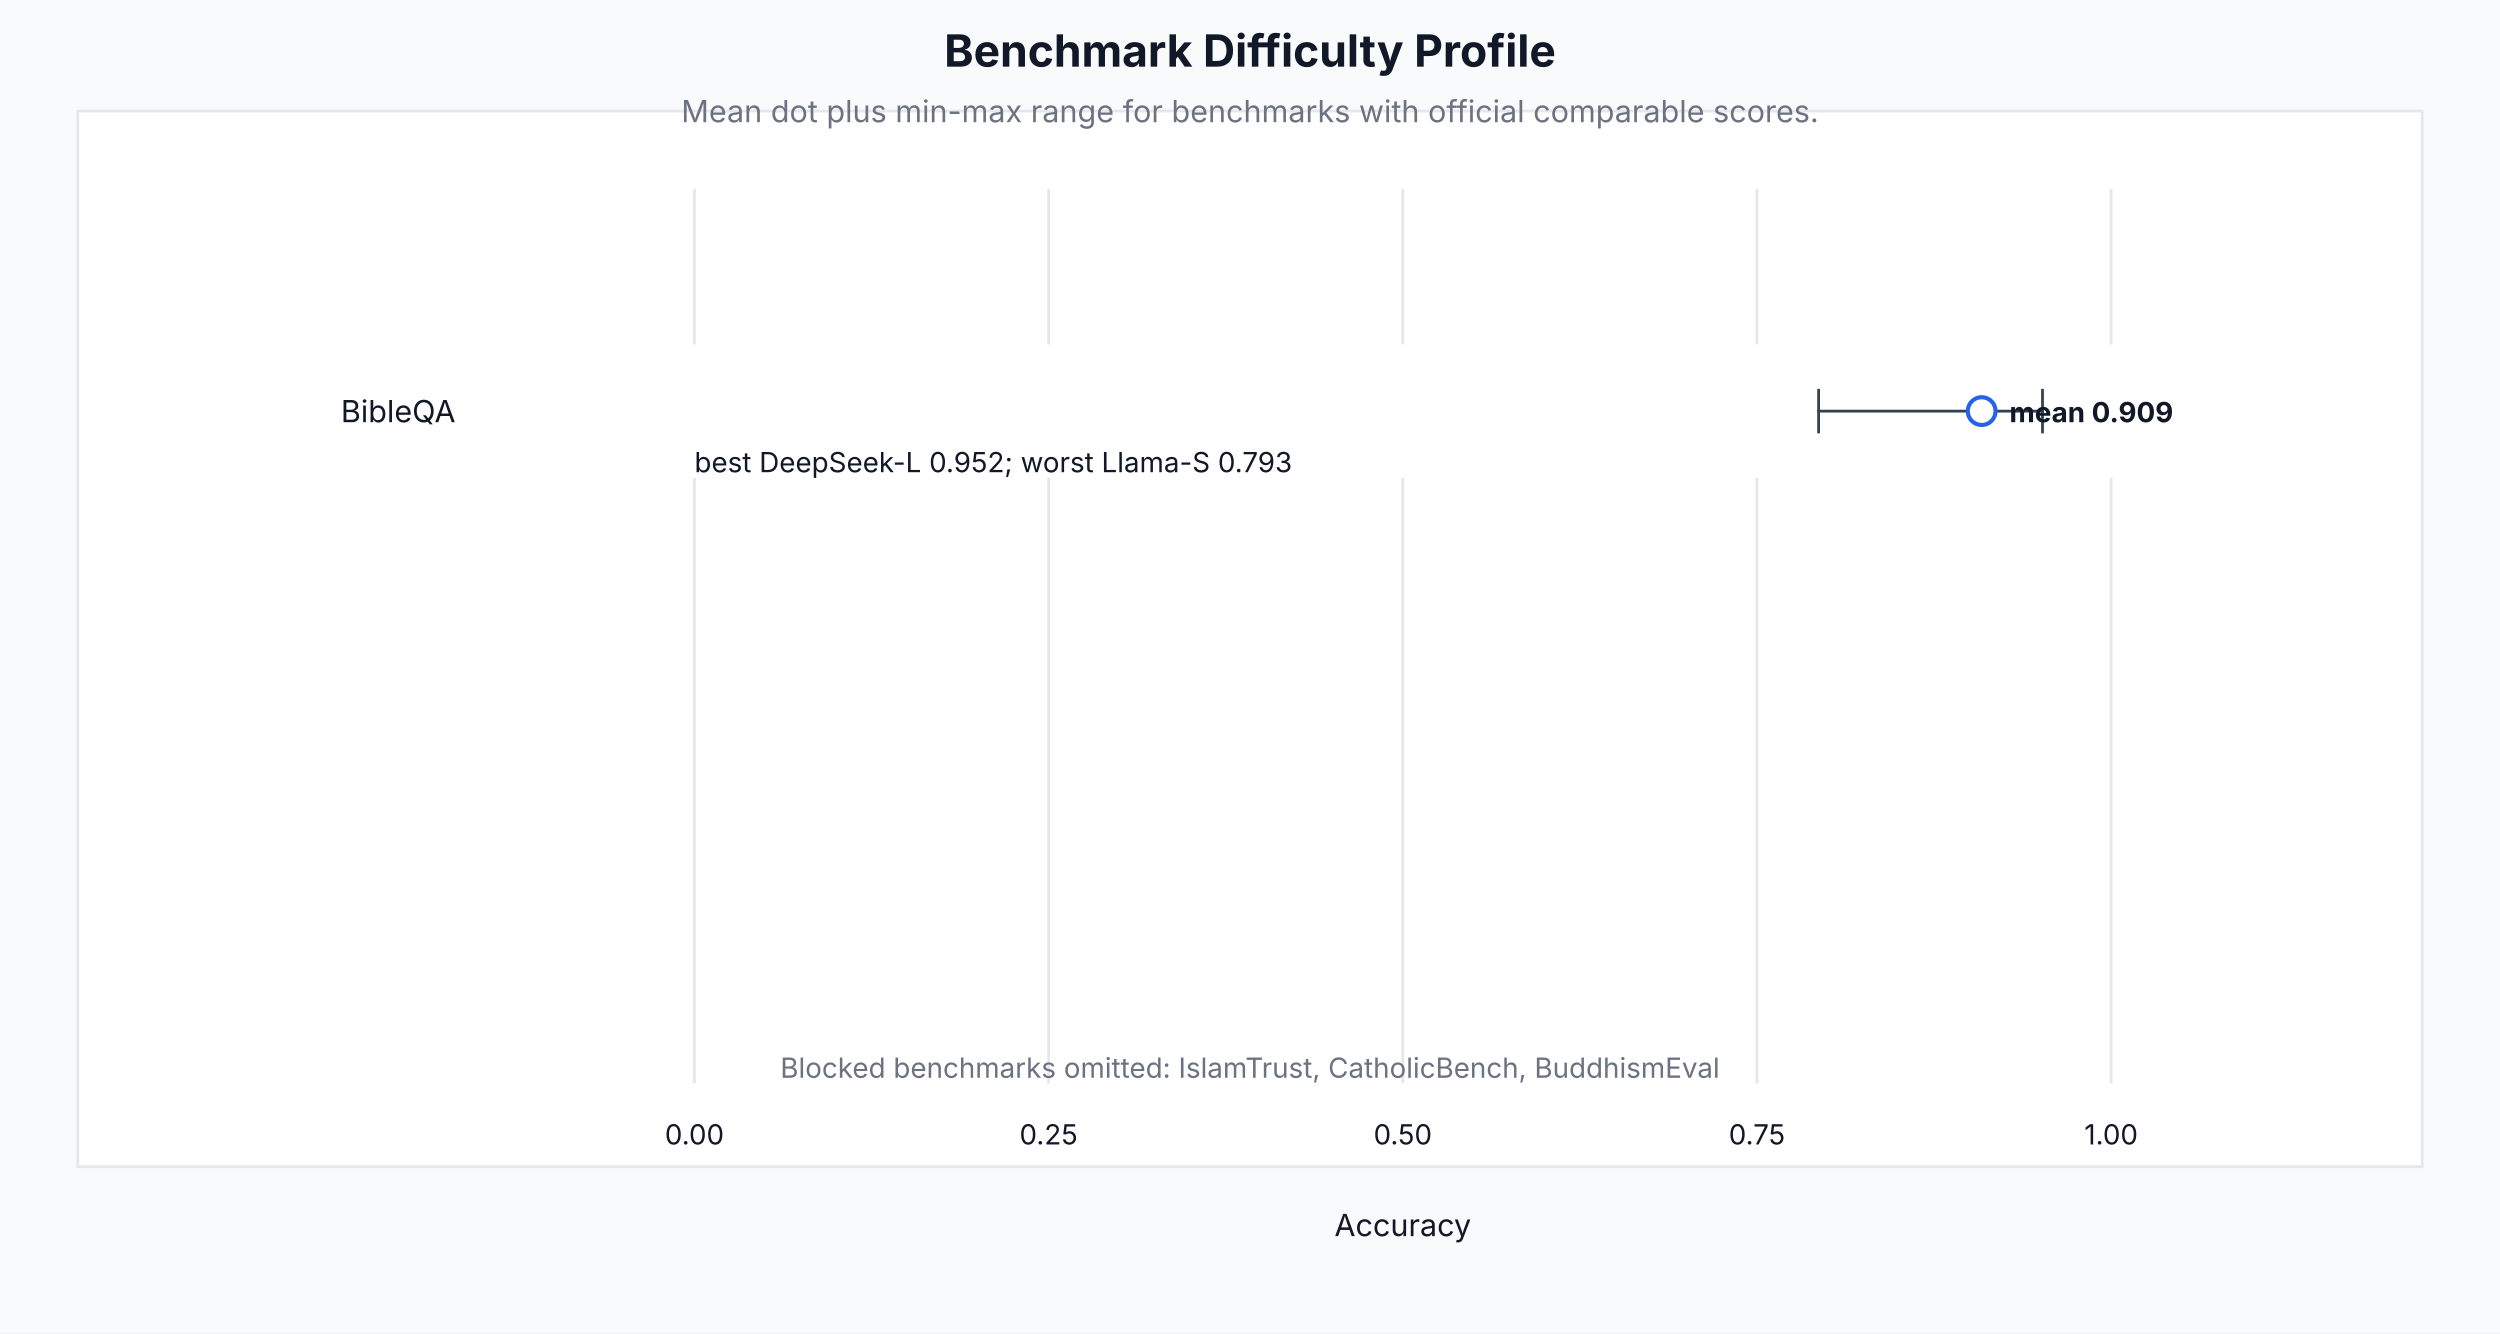
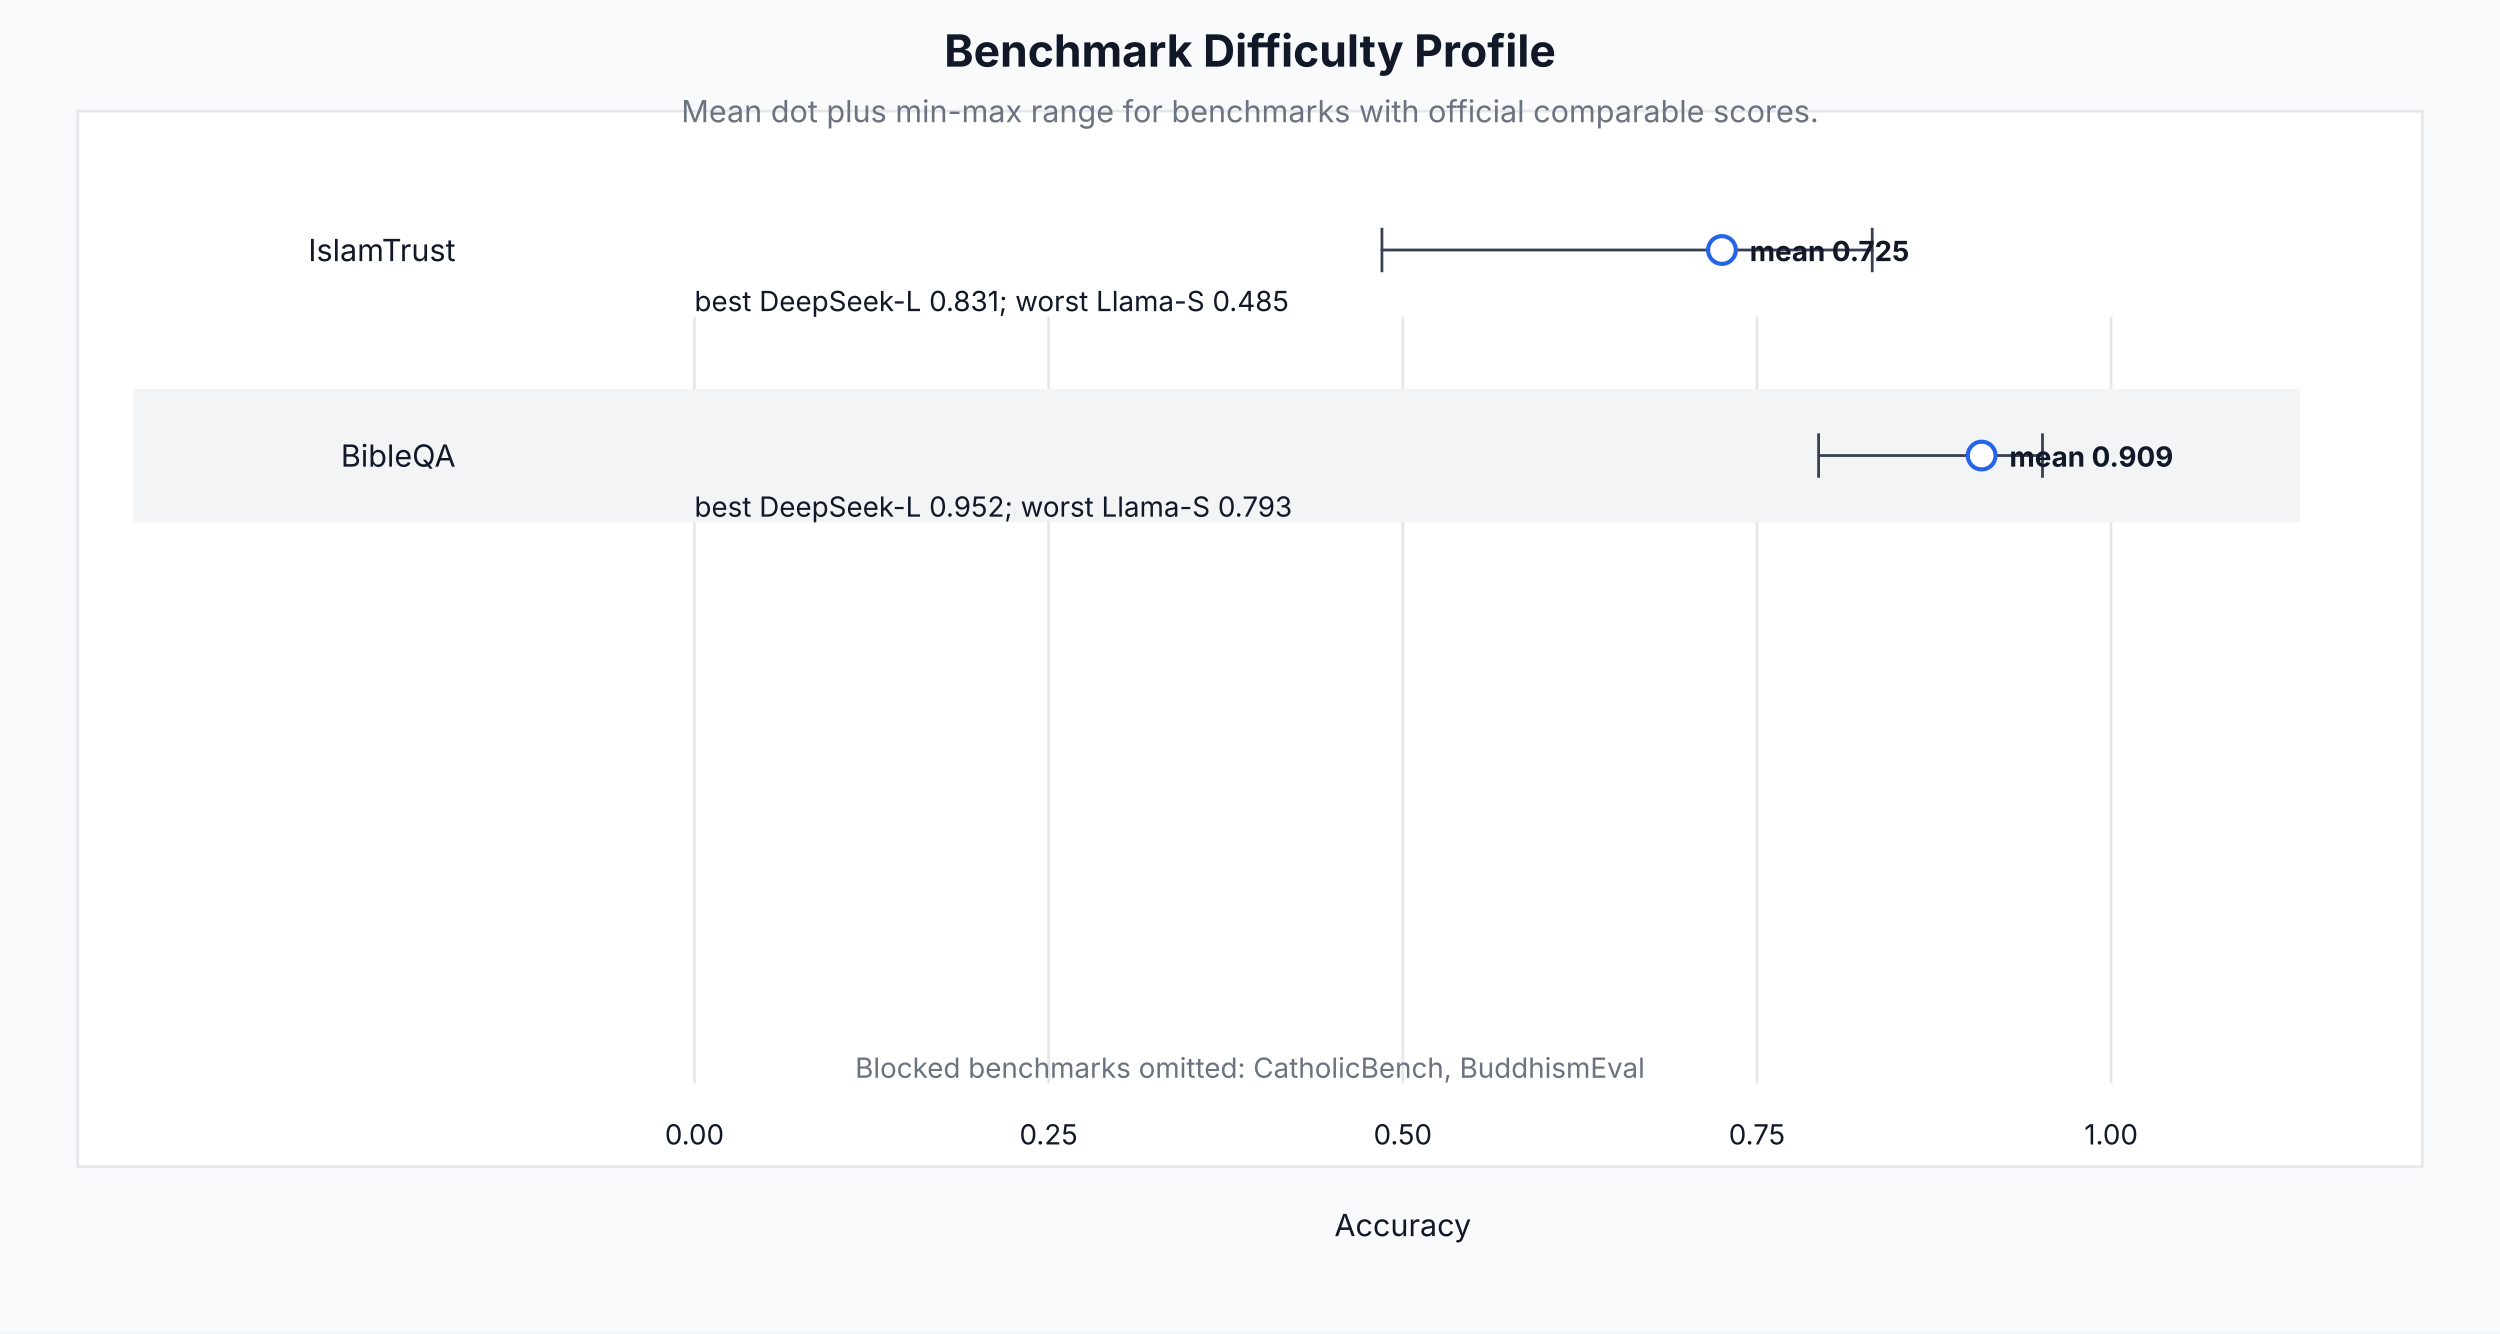
<svg xmlns="http://www.w3.org/2000/svg" viewBox="0 0 900 480" role="img">
  <style>
        text { font-family: system-ui, -apple-system, BlinkMacSystemFont, "Segoe UI", sans-serif; fill: #111827; }
        .title { font-size: 16px; font-weight: 750; }
        .subtitle { font-size: 11px; fill: #6B7280; }
        .axis { font-size: 11px; }
        .small { font-size: 10px; }
        .tiny { font-size: 8.5px; }
        .value { font-size: 10px; font-weight: 650; }
        .cell-label { font-size: 10px; font-weight: 750; fill: #ffffff; }
        .muted { font-size: 10px; fill: #6B7280; }
        .grid { stroke: #E5E7EB; stroke-width: 1; }
        .axis-line { stroke: #374151; stroke-width: 1; }
        .outline { stroke: #ffffff; stroke-width: 1; }
        .panel { stroke: #E5E7EB; stroke-width: 1; }
    </style>
  <rect x="0" y="0" width="900" height="480" fill="#F8FAFC" />
  <rect x="28.0" y="40.0" width="844.0" height="380.0" fill="#FFFFFF" class="panel" />
  <text x="450.0" y="24.0" class="title" text-anchor="middle">Benchmark Difficulty Profile</text>
  <text x="450.0" y="44.0" class="subtitle" text-anchor="middle">Mean dot plus min-max range for benchmarks with official comparable scores.</text>
  <line x1="250.0" y1="68.0" x2="250.0" y2="390.0" class="grid" />
  <text x="250.0" y="412.0" class="small" text-anchor="middle">0.00</text>
  <line x1="377.5" y1="68.0" x2="377.5" y2="390.0" class="grid" />
  <text x="377.5" y="412.0" class="small" text-anchor="middle">0.25</text>
  <line x1="505.0" y1="68.0" x2="505.0" y2="390.0" class="grid" />
  <text x="505.0" y="412.0" class="small" text-anchor="middle">0.50</text>
  <line x1="632.5" y1="68.0" x2="632.5" y2="390.0" class="grid" />
  <text x="632.5" y="412.0" class="small" text-anchor="middle">0.75</text>
  <line x1="760.0" y1="68.0" x2="760.0" y2="390.0" class="grid" />
  <text x="760.0" y="412.0" class="small" text-anchor="middle">1.00</text>
  <text x="505.0" y="445.0" class="axis" text-anchor="middle">Accuracy</text>
-   <rect x="48.0" y="124.0" width="780.0" height="48.0" fill="#FFFFFF" />
-   <text x="164.0" y="152.0" class="axis" text-anchor="end">BibleQA</text>
-   <line x1="654.7" y1="148.0" x2="735.3" y2="148.0" class="axis-line" stroke="#2563EB" stroke-width="4" stroke-linecap="round" />
-   <line x1="654.7" y1="140.0" x2="654.7" y2="156.0" class="axis-line" />
-   <line x1="735.3" y1="140.0" x2="735.3" y2="156.0" class="axis-line" />
-   <circle cx="713.4" cy="148.0" r="5.0" fill="#FFFFFF" stroke="#2563EB" stroke-width="1.5" />
-   <text x="723.4" y="152.0" class="value" text-anchor="start">mean 0.909</text>
-   <text x="250.0" y="170.0" class="small" text-anchor="start">best DeepSeek-L 0.952; worst Llama-S 0.793</text>
-   <text x="450.0" y="388.0" class="muted" text-anchor="middle">Blocked benchmarks omitted: IslamTrust, CatholicBench, BuddhismEval</text>
+   <rect x="48.0" y="66.0" width="780.0" height="48.0" fill="#FFFFFF" />
+   <text x="164.0" y="94.0" class="axis" text-anchor="end">IslamTrust</text>
+   <line x1="497.5" y1="90.0" x2="674.0" y2="90.0" class="axis-line" stroke="#2563EB" stroke-width="4" stroke-linecap="round" />
+   <line x1="497.5" y1="82.0" x2="497.5" y2="98.0" class="axis-line" />
+   <line x1="674.0" y1="82.0" x2="674.0" y2="98.0" class="axis-line" />
+   <circle cx="619.9" cy="90.0" r="5.0" fill="#FFFFFF" stroke="#2563EB" stroke-width="1.5" />
+   <text x="629.9" y="94.0" class="value" text-anchor="start">mean 0.725</text>
+   <text x="250.0" y="112.0" class="small" text-anchor="start">best DeepSeek-L 0.831; worst Llama-S 0.485</text>
+   <rect x="48.0" y="140.0" width="780.0" height="48.0" fill="#F3F4F6" />
+   <text x="164.0" y="168.0" class="axis" text-anchor="end">BibleQA</text>
+   <line x1="654.7" y1="164.0" x2="735.3" y2="164.0" class="axis-line" stroke="#2563EB" stroke-width="4" stroke-linecap="round" />
+   <line x1="654.7" y1="156.0" x2="654.7" y2="172.0" class="axis-line" />
+   <line x1="735.3" y1="156.0" x2="735.3" y2="172.0" class="axis-line" />
+   <circle cx="713.4" cy="164.0" r="5.0" fill="#FFFFFF" stroke="#2563EB" stroke-width="1.5" />
+   <text x="723.4" y="168.0" class="value" text-anchor="start">mean 0.909</text>
+   <text x="250.0" y="186.0" class="small" text-anchor="start">best DeepSeek-L 0.952; worst Llama-S 0.793</text>
+   <text x="450.0" y="388.0" class="muted" text-anchor="middle">Blocked benchmarks omitted: CatholicBench, BuddhismEval</text>
</svg>
